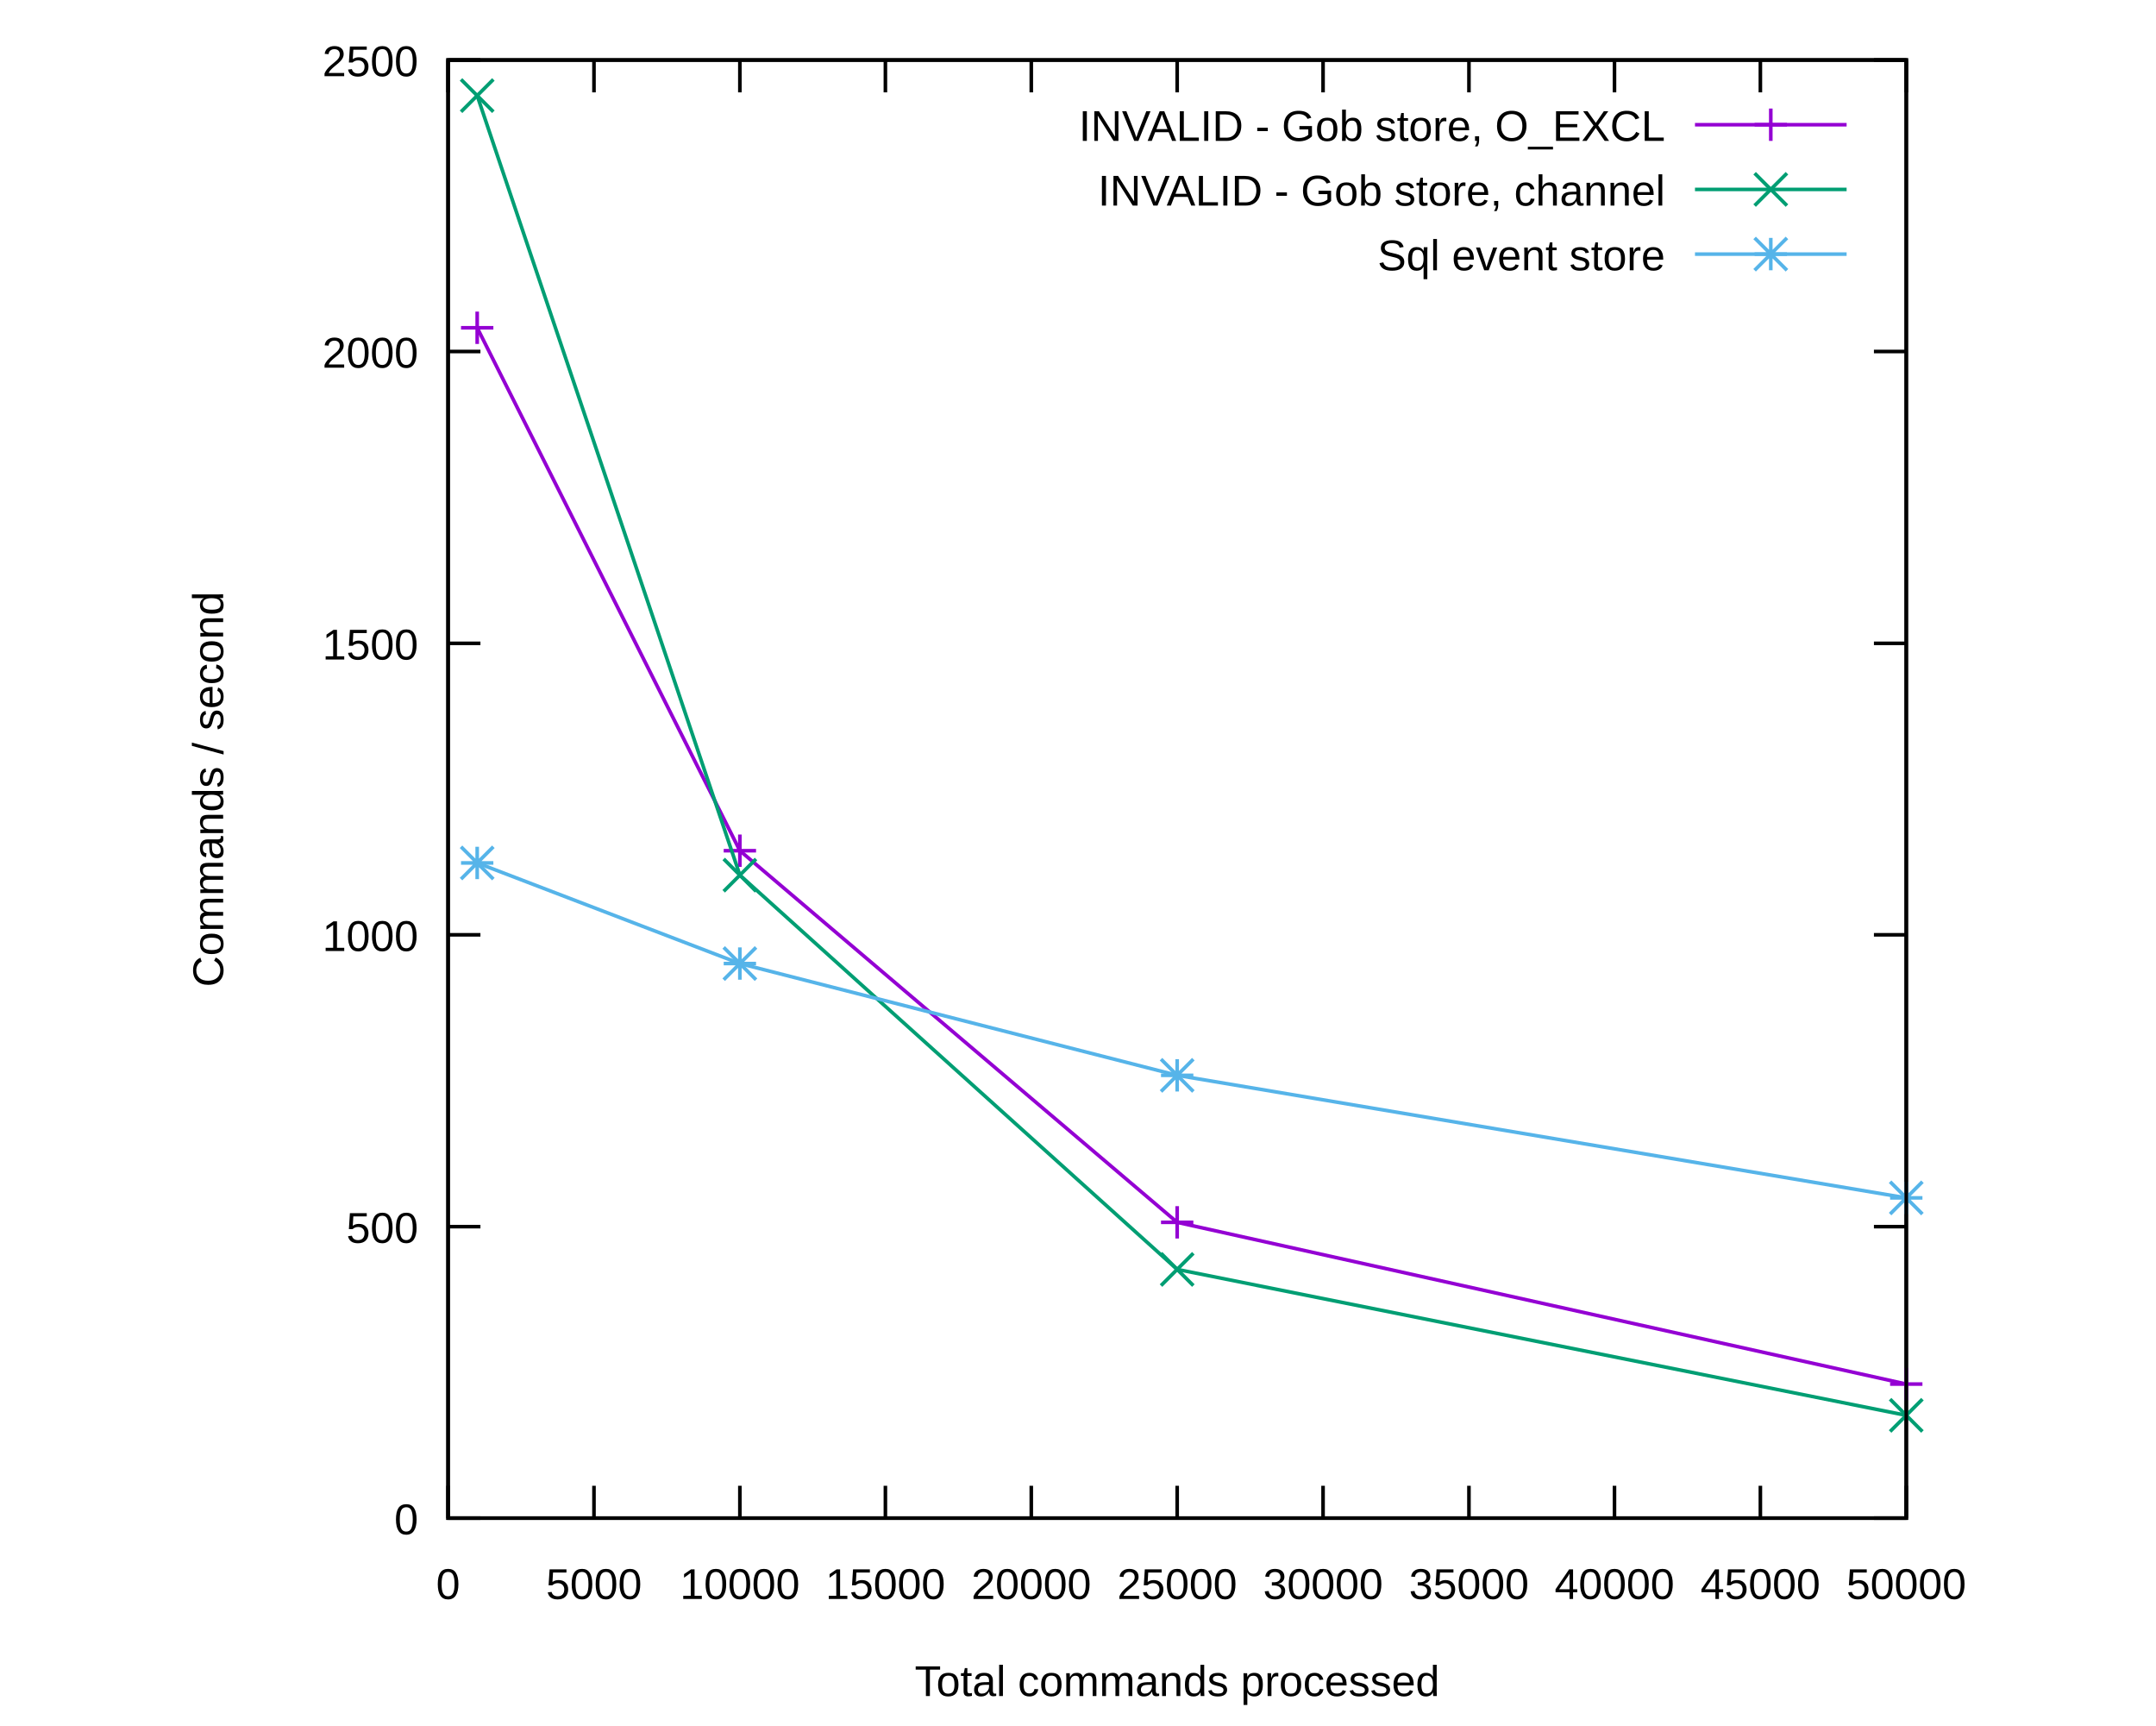
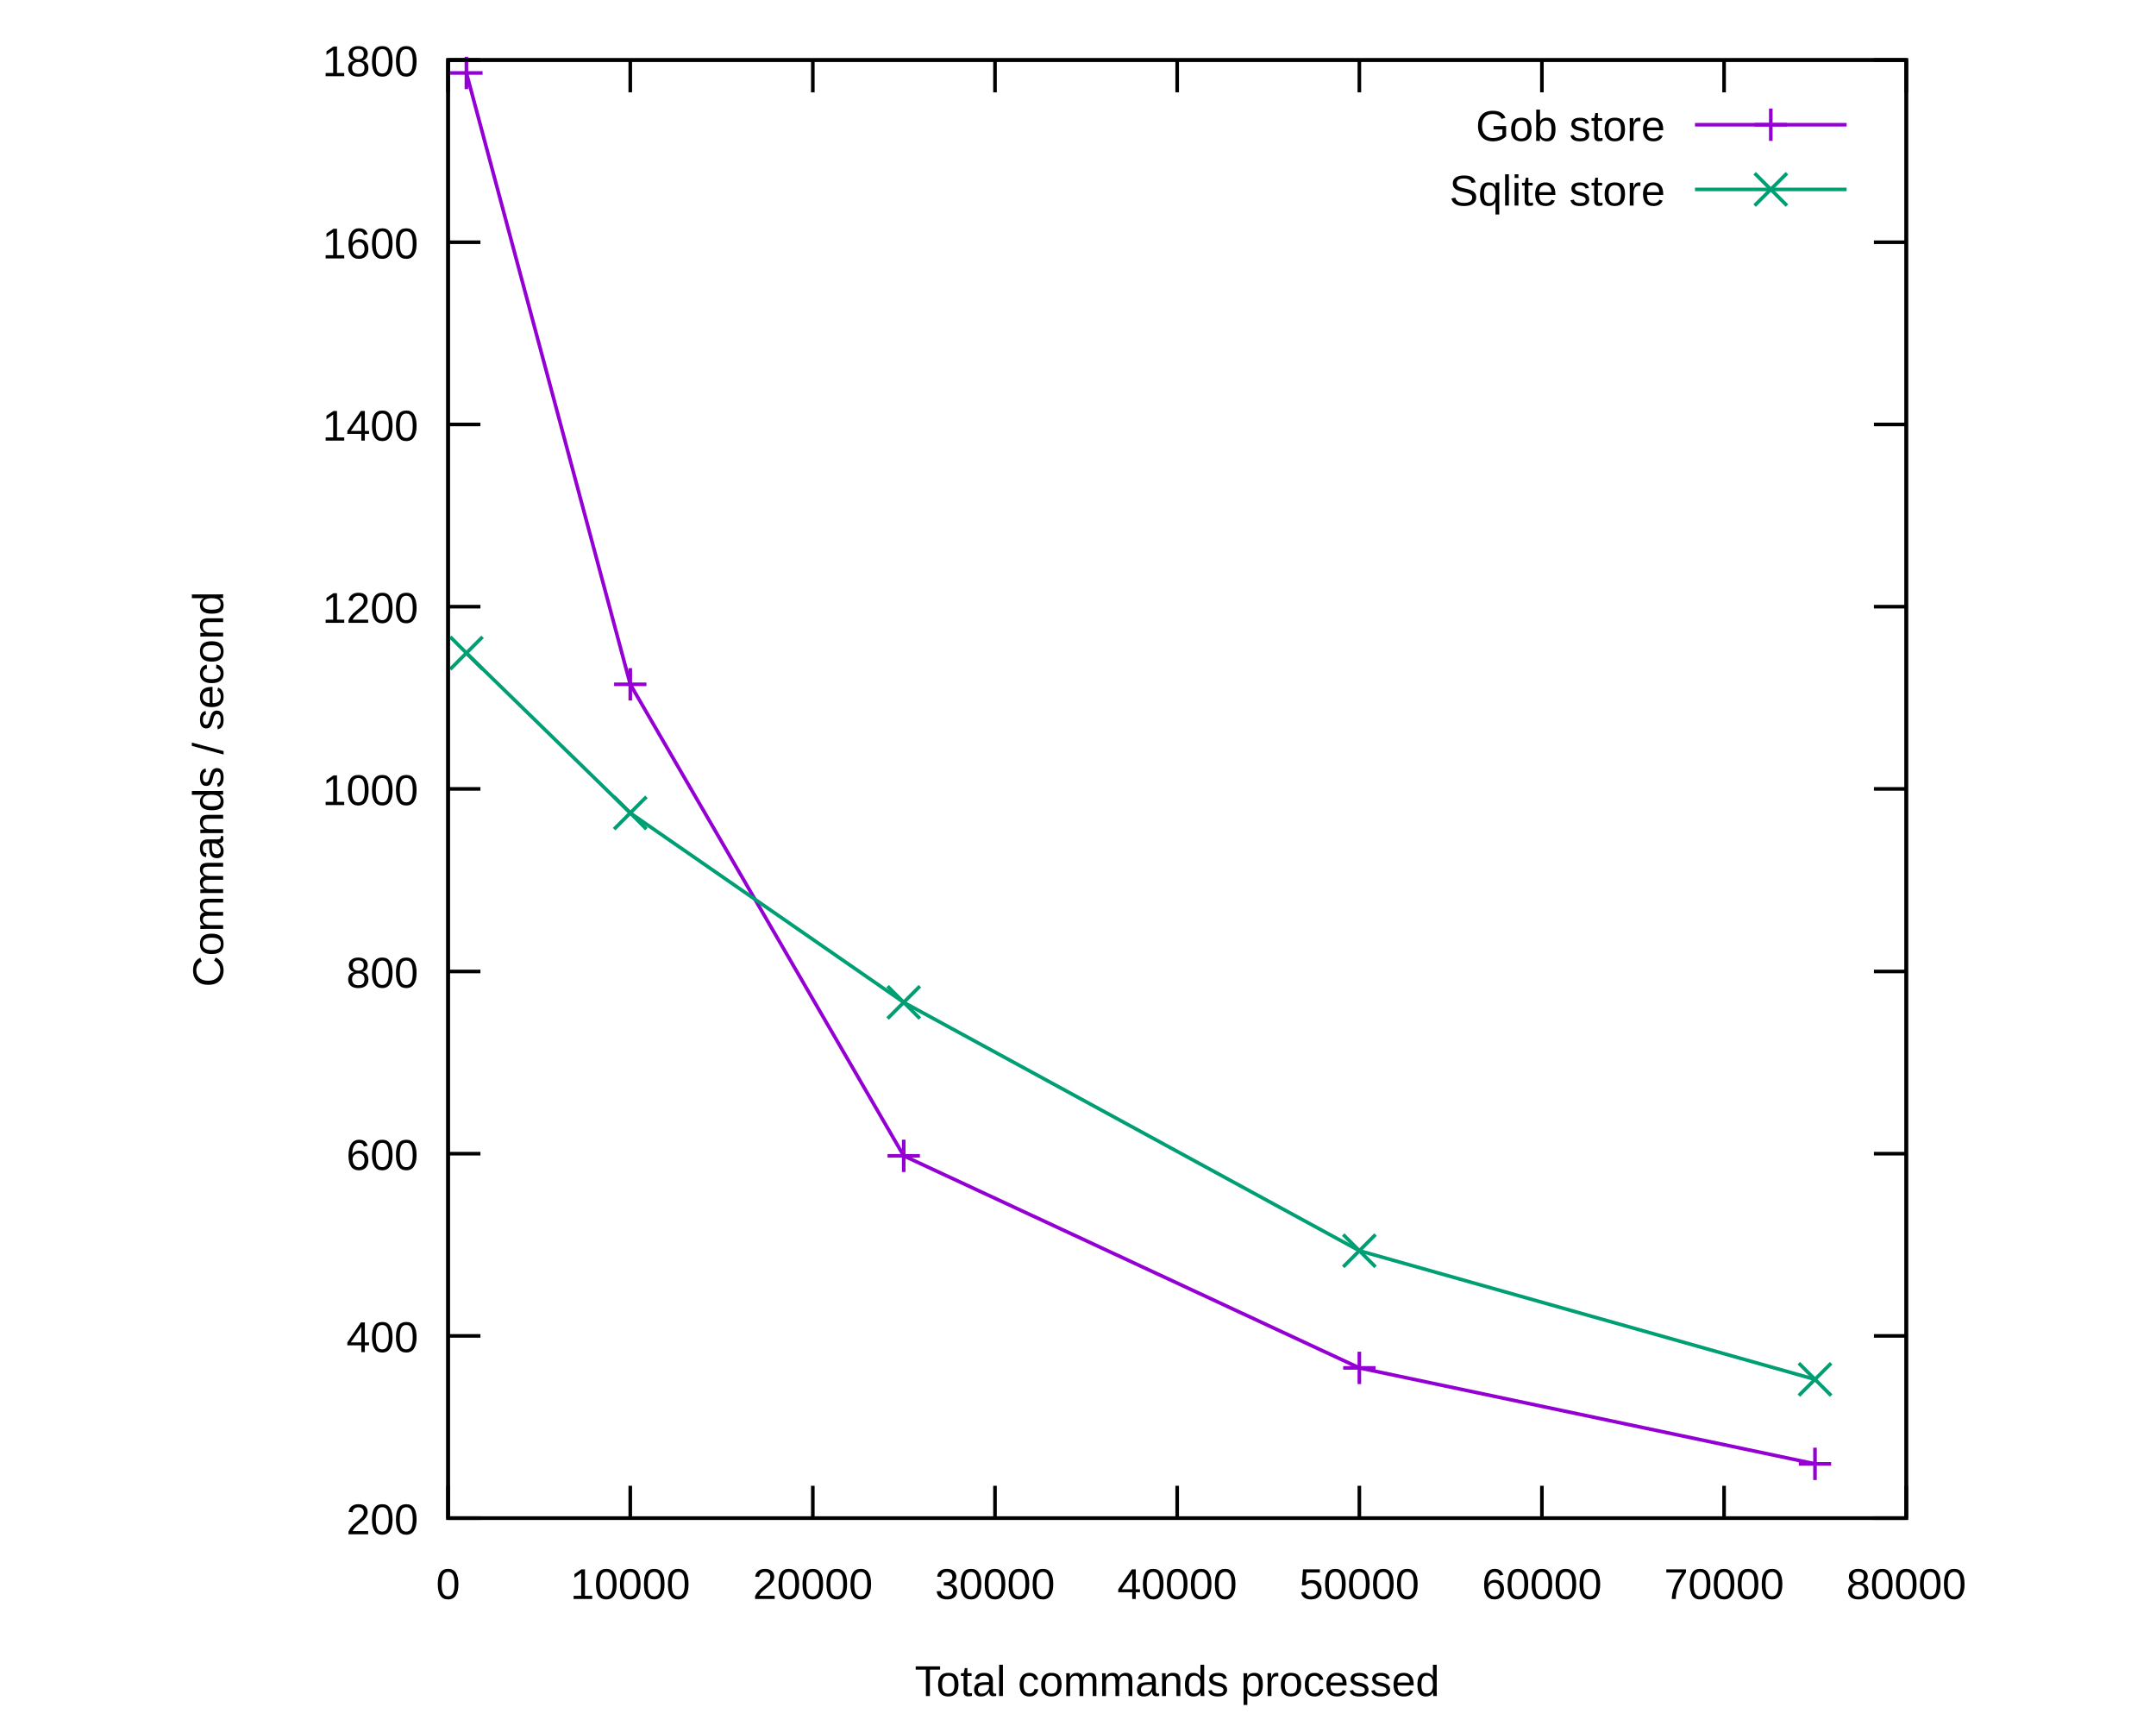
<svg xmlns="http://www.w3.org/2000/svg" xmlns:xlink="http://www.w3.org/1999/xlink" width="600" height="480" viewBox="0 0 600 480">
  <g id="gnuplot_canvas">
    <rect x="0" y="0" width="600" height="480" fill="none" />
    <defs>
      <circle id="gpDot" r="0.5" stroke-width="0.5" />
      <path id="gpPt0" stroke-width="0.222" stroke="currentColor" d="M-1,0 h2 M0,-1 v2" />
      <path id="gpPt1" stroke-width="0.222" stroke="currentColor" d="M-1,-1 L1,1 M1,-1 L-1,1" />
      <path id="gpPt2" stroke-width="0.222" stroke="currentColor" d="M-1,0 L1,0 M0,-1 L0,1 M-1,-1 L1,1 M-1,1 L1,-1" />
      <rect id="gpPt3" stroke-width="0.222" stroke="currentColor" x="-1" y="-1" width="2" height="2" />
      <rect id="gpPt4" stroke-width="0.222" stroke="currentColor" fill="currentColor" x="-1" y="-1" width="2" height="2" />
      <circle id="gpPt5" stroke-width="0.222" stroke="currentColor" cx="0" cy="0" r="1" />
      <use xlink:href="#gpPt5" id="gpPt6" fill="currentColor" stroke="none" />
      <path id="gpPt7" stroke-width="0.222" stroke="currentColor" d="M0,-1.33 L-1.33,0.67 L1.33,0.67 z" />
      <use xlink:href="#gpPt7" id="gpPt8" fill="currentColor" stroke="none" />
      <use xlink:href="#gpPt7" id="gpPt9" stroke="currentColor" transform="rotate(180)" />
      <use xlink:href="#gpPt9" id="gpPt10" fill="currentColor" stroke="none" />
      <use xlink:href="#gpPt3" id="gpPt11" stroke="currentColor" transform="rotate(45)" />
      <use xlink:href="#gpPt11" id="gpPt12" fill="currentColor" stroke="none" />
      <path id="gpPt13" stroke-width="0.222" stroke="currentColor" d="M0,1.330 L1.265,0.411 L0.782,-1.067 L-0.782,-1.076 L-1.265,0.411 z" />
      <use xlink:href="#gpPt13" id="gpPt14" fill="currentColor" stroke="none" />
      <filter id="textbox" filterUnits="objectBoundingBox" x="0" y="0" height="1" width="1">
        <feFlood flood-color="white" flood-opacity="1" result="bgnd" />
        <feComposite in="SourceGraphic" in2="bgnd" operator="atop" />
      </filter>
      <filter id="greybox" filterUnits="objectBoundingBox" x="0" y="0" height="1" width="1">
        <feFlood flood-color="lightgrey" flood-opacity="1" result="grey" />
        <feComposite in="SourceGraphic" in2="grey" operator="atop" />
      </filter>
    </defs>
    <g fill="none" color="white" stroke="currentColor" stroke-width="1.00" stroke-linecap="butt" stroke-linejoin="miter">
</g>
    <g fill="none" color="black" stroke="currentColor" stroke-width="1.00" stroke-linecap="butt" stroke-linejoin="miter">
      <path stroke="black" d="M124.7,422.4 L133.7,422.4 M530.5,422.4 L521.5,422.4  " />
      <g transform="translate(116.4,426.9)" stroke="none" fill="black" font-family="Arial" font-size="12.00" text-anchor="end">
        <text>
-           <tspan font-family="Arial"> 0</tspan>
-         </text>
-       </g>
-     </g>
-     <g fill="none" color="black" stroke="currentColor" stroke-width="1.00" stroke-linecap="butt" stroke-linejoin="miter">
-       <path stroke="black" d="M124.7,341.3 L133.7,341.3 M530.5,341.3 L521.5,341.3  " />
-       <g transform="translate(116.4,345.8)" stroke="none" fill="black" font-family="Arial" font-size="12.00" text-anchor="end">
-         <text>
-           <tspan font-family="Arial"> 500</tspan>
-         </text>
-       </g>
-     </g>
-     <g fill="none" color="black" stroke="currentColor" stroke-width="1.00" stroke-linecap="butt" stroke-linejoin="miter">
-       <path stroke="black" d="M124.7,260.1 L133.7,260.1 M530.5,260.1 L521.5,260.1  " />
-       <g transform="translate(116.4,264.6)" stroke="none" fill="black" font-family="Arial" font-size="12.00" text-anchor="end">
+           <tspan font-family="Arial"> 200</tspan>
+         </text>
+       </g>
+     </g>
+     <g fill="none" color="black" stroke="currentColor" stroke-width="1.00" stroke-linecap="butt" stroke-linejoin="miter">
+       <path stroke="black" d="M124.7,371.7 L133.7,371.7 M530.5,371.7 L521.5,371.7  " />
+       <g transform="translate(116.4,376.2)" stroke="none" fill="black" font-family="Arial" font-size="12.00" text-anchor="end">
+         <text>
+           <tspan font-family="Arial"> 400</tspan>
+         </text>
+       </g>
+     </g>
+     <g fill="none" color="black" stroke="currentColor" stroke-width="1.00" stroke-linecap="butt" stroke-linejoin="miter">
+       <path stroke="black" d="M124.7,321.0 L133.7,321.0 M530.5,321.0 L521.5,321.0  " />
+       <g transform="translate(116.4,325.5)" stroke="none" fill="black" font-family="Arial" font-size="12.00" text-anchor="end">
+         <text>
+           <tspan font-family="Arial"> 600</tspan>
+         </text>
+       </g>
+     </g>
+     <g fill="none" color="black" stroke="currentColor" stroke-width="1.00" stroke-linecap="butt" stroke-linejoin="miter">
+       <path stroke="black" d="M124.7,270.3 L133.7,270.3 M530.5,270.3 L521.5,270.3  " />
+       <g transform="translate(116.4,274.8)" stroke="none" fill="black" font-family="Arial" font-size="12.00" text-anchor="end">
+         <text>
+           <tspan font-family="Arial"> 800</tspan>
+         </text>
+       </g>
+     </g>
+     <g fill="none" color="black" stroke="currentColor" stroke-width="1.00" stroke-linecap="butt" stroke-linejoin="miter">
+       <path stroke="black" d="M124.7,219.5 L133.7,219.5 M530.5,219.5 L521.5,219.5  " />
+       <g transform="translate(116.4,224.0)" stroke="none" fill="black" font-family="Arial" font-size="12.00" text-anchor="end">
        <text>
          <tspan font-family="Arial"> 1000</tspan>
        </text>
      </g>
    </g>
    <g fill="none" color="black" stroke="currentColor" stroke-width="1.00" stroke-linecap="butt" stroke-linejoin="miter">
-       <path stroke="black" d="M124.7,179.0 L133.7,179.0 M530.5,179.0 L521.5,179.0  " />
-       <g transform="translate(116.4,183.5)" stroke="none" fill="black" font-family="Arial" font-size="12.00" text-anchor="end">
-         <text>
-           <tspan font-family="Arial"> 1500</tspan>
-         </text>
-       </g>
-     </g>
-     <g fill="none" color="black" stroke="currentColor" stroke-width="1.00" stroke-linecap="butt" stroke-linejoin="miter">
-       <path stroke="black" d="M124.7,97.8 L133.7,97.8 M530.5,97.8 L521.5,97.8  " />
-       <g transform="translate(116.4,102.3)" stroke="none" fill="black" font-family="Arial" font-size="12.00" text-anchor="end">
-         <text>
-           <tspan font-family="Arial"> 2000</tspan>
+       <path stroke="black" d="M124.7,168.8 L133.7,168.8 M530.5,168.8 L521.5,168.8  " />
+       <g transform="translate(116.4,173.3)" stroke="none" fill="black" font-family="Arial" font-size="12.00" text-anchor="end">
+         <text>
+           <tspan font-family="Arial"> 1200</tspan>
+         </text>
+       </g>
+     </g>
+     <g fill="none" color="black" stroke="currentColor" stroke-width="1.00" stroke-linecap="butt" stroke-linejoin="miter">
+       <path stroke="black" d="M124.7,118.1 L133.7,118.1 M530.5,118.1 L521.5,118.1  " />
+       <g transform="translate(116.4,122.6)" stroke="none" fill="black" font-family="Arial" font-size="12.00" text-anchor="end">
+         <text>
+           <tspan font-family="Arial"> 1400</tspan>
+         </text>
+       </g>
+     </g>
+     <g fill="none" color="black" stroke="currentColor" stroke-width="1.00" stroke-linecap="butt" stroke-linejoin="miter">
+       <path stroke="black" d="M124.7,67.4 L133.7,67.4 M530.5,67.4 L521.5,67.4  " />
+       <g transform="translate(116.4,71.9)" stroke="none" fill="black" font-family="Arial" font-size="12.00" text-anchor="end">
+         <text>
+           <tspan font-family="Arial"> 1600</tspan>
        </text>
      </g>
    </g>
    <g fill="none" color="black" stroke="currentColor" stroke-width="1.00" stroke-linecap="butt" stroke-linejoin="miter">
      <path stroke="black" d="M124.7,16.7 L133.7,16.7 M530.5,16.7 L521.5,16.7  " />
      <g transform="translate(116.4,21.2)" stroke="none" fill="black" font-family="Arial" font-size="12.00" text-anchor="end">
        <text>
-           <tspan font-family="Arial"> 2500</tspan>
+           <tspan font-family="Arial"> 1800</tspan>
        </text>
      </g>
    </g>
    <g fill="none" color="black" stroke="currentColor" stroke-width="1.00" stroke-linecap="butt" stroke-linejoin="miter">
      <path stroke="black" d="M124.7,422.4 L124.7,413.4 M124.7,16.7 L124.7,25.7  " />
      <g transform="translate(124.7,444.9)" stroke="none" fill="black" font-family="Arial" font-size="12.00" text-anchor="middle">
        <text>
          <tspan font-family="Arial"> 0</tspan>
        </text>
      </g>
    </g>
    <g fill="none" color="black" stroke="currentColor" stroke-width="1.00" stroke-linecap="butt" stroke-linejoin="miter">
-       <path stroke="black" d="M165.3,422.4 L165.3,413.4 M165.3,16.7 L165.3,25.7  " />
-       <g transform="translate(165.3,444.9)" stroke="none" fill="black" font-family="Arial" font-size="12.00" text-anchor="middle">
-         <text>
-           <tspan font-family="Arial"> 5000</tspan>
-         </text>
-       </g>
-     </g>
-     <g fill="none" color="black" stroke="currentColor" stroke-width="1.00" stroke-linecap="butt" stroke-linejoin="miter">
-       <path stroke="black" d="M205.9,422.4 L205.9,413.4 M205.9,16.7 L205.9,25.7  " />
-       <g transform="translate(205.9,444.9)" stroke="none" fill="black" font-family="Arial" font-size="12.00" text-anchor="middle">
+       <path stroke="black" d="M175.4,422.4 L175.4,413.4 M175.4,16.7 L175.4,25.7  " />
+       <g transform="translate(175.4,444.9)" stroke="none" fill="black" font-family="Arial" font-size="12.00" text-anchor="middle">
        <text>
          <tspan font-family="Arial"> 10000</tspan>
        </text>
      </g>
    </g>
    <g fill="none" color="black" stroke="currentColor" stroke-width="1.00" stroke-linecap="butt" stroke-linejoin="miter">
-       <path stroke="black" d="M246.4,422.4 L246.4,413.4 M246.4,16.7 L246.4,25.7  " />
-       <g transform="translate(246.4,444.9)" stroke="none" fill="black" font-family="Arial" font-size="12.00" text-anchor="middle">
-         <text>
-           <tspan font-family="Arial"> 15000</tspan>
-         </text>
-       </g>
-     </g>
-     <g fill="none" color="black" stroke="currentColor" stroke-width="1.00" stroke-linecap="butt" stroke-linejoin="miter">
-       <path stroke="black" d="M287.0,422.4 L287.0,413.4 M287.0,16.7 L287.0,25.7  " />
-       <g transform="translate(287.0,444.9)" stroke="none" fill="black" font-family="Arial" font-size="12.00" text-anchor="middle">
+       <path stroke="black" d="M226.2,422.4 L226.2,413.4 M226.2,16.7 L226.2,25.7  " />
+       <g transform="translate(226.2,444.9)" stroke="none" fill="black" font-family="Arial" font-size="12.00" text-anchor="middle">
        <text>
          <tspan font-family="Arial"> 20000</tspan>
+         </text>
+       </g>
+     </g>
+     <g fill="none" color="black" stroke="currentColor" stroke-width="1.00" stroke-linecap="butt" stroke-linejoin="miter">
+       <path stroke="black" d="M276.9,422.4 L276.9,413.4 M276.9,16.7 L276.9,25.7  " />
+       <g transform="translate(276.9,444.9)" stroke="none" fill="black" font-family="Arial" font-size="12.00" text-anchor="middle">
+         <text>
+           <tspan font-family="Arial"> 30000</tspan>
        </text>
      </g>
    </g>
    <g fill="none" color="black" stroke="currentColor" stroke-width="1.00" stroke-linecap="butt" stroke-linejoin="miter">
      <path stroke="black" d="M327.6,422.4 L327.6,413.4 M327.6,16.7 L327.6,25.7  " />
      <g transform="translate(327.6,444.9)" stroke="none" fill="black" font-family="Arial" font-size="12.00" text-anchor="middle">
        <text>
-           <tspan font-family="Arial"> 25000</tspan>
-         </text>
-       </g>
-     </g>
-     <g fill="none" color="black" stroke="currentColor" stroke-width="1.00" stroke-linecap="butt" stroke-linejoin="miter">
-       <path stroke="black" d="M368.2,422.4 L368.2,413.4 M368.2,16.7 L368.2,25.7  " />
-       <g transform="translate(368.2,444.9)" stroke="none" fill="black" font-family="Arial" font-size="12.00" text-anchor="middle">
-         <text>
-           <tspan font-family="Arial"> 30000</tspan>
-         </text>
-       </g>
-     </g>
-     <g fill="none" color="black" stroke="currentColor" stroke-width="1.00" stroke-linecap="butt" stroke-linejoin="miter">
-       <path stroke="black" d="M408.8,422.4 L408.8,413.4 M408.8,16.7 L408.8,25.7  " />
-       <g transform="translate(408.8,444.9)" stroke="none" fill="black" font-family="Arial" font-size="12.00" text-anchor="middle">
-         <text>
-           <tspan font-family="Arial"> 35000</tspan>
-         </text>
-       </g>
-     </g>
-     <g fill="none" color="black" stroke="currentColor" stroke-width="1.00" stroke-linecap="butt" stroke-linejoin="miter">
-       <path stroke="black" d="M449.3,422.4 L449.3,413.4 M449.3,16.7 L449.3,25.7  " />
-       <g transform="translate(449.3,444.9)" stroke="none" fill="black" font-family="Arial" font-size="12.00" text-anchor="middle">
-         <text>
          <tspan font-family="Arial"> 40000</tspan>
        </text>
      </g>
    </g>
    <g fill="none" color="black" stroke="currentColor" stroke-width="1.00" stroke-linecap="butt" stroke-linejoin="miter">
-       <path stroke="black" d="M489.9,422.4 L489.9,413.4 M489.9,16.7 L489.9,25.7  " />
-       <g transform="translate(489.9,444.9)" stroke="none" fill="black" font-family="Arial" font-size="12.00" text-anchor="middle">
-         <text>
-           <tspan font-family="Arial"> 45000</tspan>
+       <path stroke="black" d="M378.3,422.4 L378.3,413.4 M378.3,16.7 L378.3,25.7  " />
+       <g transform="translate(378.3,444.9)" stroke="none" fill="black" font-family="Arial" font-size="12.00" text-anchor="middle">
+         <text>
+           <tspan font-family="Arial"> 50000</tspan>
+         </text>
+       </g>
+     </g>
+     <g fill="none" color="black" stroke="currentColor" stroke-width="1.00" stroke-linecap="butt" stroke-linejoin="miter">
+       <path stroke="black" d="M429.1,422.4 L429.1,413.4 M429.1,16.7 L429.1,25.7  " />
+       <g transform="translate(429.1,444.9)" stroke="none" fill="black" font-family="Arial" font-size="12.00" text-anchor="middle">
+         <text>
+           <tspan font-family="Arial"> 60000</tspan>
+         </text>
+       </g>
+     </g>
+     <g fill="none" color="black" stroke="currentColor" stroke-width="1.00" stroke-linecap="butt" stroke-linejoin="miter">
+       <path stroke="black" d="M479.8,422.4 L479.8,413.4 M479.8,16.7 L479.8,25.7  " />
+       <g transform="translate(479.8,444.9)" stroke="none" fill="black" font-family="Arial" font-size="12.00" text-anchor="middle">
+         <text>
+           <tspan font-family="Arial"> 70000</tspan>
        </text>
      </g>
    </g>
    <g fill="none" color="black" stroke="currentColor" stroke-width="1.00" stroke-linecap="butt" stroke-linejoin="miter">
      <path stroke="black" d="M530.5,422.4 L530.5,413.4 M530.5,16.7 L530.5,25.7  " />
      <g transform="translate(530.5,444.9)" stroke="none" fill="black" font-family="Arial" font-size="12.00" text-anchor="middle">
        <text>
-           <tspan font-family="Arial"> 50000</tspan>
+           <tspan font-family="Arial"> 80000</tspan>
        </text>
      </g>
    </g>
    <g fill="none" color="black" stroke="currentColor" stroke-width="1.00" stroke-linecap="butt" stroke-linejoin="miter">
</g>
    <g fill="none" color="black" stroke="currentColor" stroke-width="1.00" stroke-linecap="butt" stroke-linejoin="miter">
      <path stroke="black" d="M124.7,16.7 L124.7,422.4 L530.5,422.4 L530.5,16.7 L124.7,16.7 Z  " />
    </g>
    <g fill="none" color="black" stroke="currentColor" stroke-width="1.00" stroke-linecap="butt" stroke-linejoin="miter">
      <g transform="translate(62.1,219.6) rotate(270)" stroke="none" fill="black" font-family="Arial" font-size="12.00" text-anchor="middle">
        <text>
          <tspan font-family="Arial">Commands / second</tspan>
        </text>
      </g>
    </g>
    <g fill="none" color="black" stroke="currentColor" stroke-width="1.00" stroke-linecap="butt" stroke-linejoin="miter">
      <g transform="translate(327.6,471.9)" stroke="none" fill="black" font-family="Arial" font-size="12.00" text-anchor="middle">
        <text>
          <tspan font-family="Arial">Total commands processed</tspan>
        </text>
      </g>
    </g>
    <g fill="none" color="black" stroke="currentColor" stroke-width="1.00" stroke-linecap="butt" stroke-linejoin="miter">
</g>
    <g id="gnuplot_plot_1">
      <g fill="none" color="black" stroke="currentColor" stroke-width="1.00" stroke-linecap="butt" stroke-linejoin="miter">
        <g transform="translate(463.4,39.2)" stroke="none" fill="black" font-family="Arial" font-size="12.00" text-anchor="end">
          <text>
-             <tspan font-family="Arial">INVALID - Gob store, O_EXCL</tspan>
+             <tspan font-family="Arial">Gob store</tspan>
          </text>
        </g>
      </g>
      <g fill="none" color="black" stroke="currentColor" stroke-width="1.00" stroke-linecap="butt" stroke-linejoin="miter">
-         <path stroke="rgb(148,   0, 211)" d="M471.7,34.7 L513.9,34.7 M132.8,91.2 L205.9,236.7 L327.6,340.1 L530.5,385.1  " />
-         <use xlink:href="#gpPt0" transform="translate(132.8,91.2) scale(4.50)" color="rgb(148,   0, 211)" />
-         <use xlink:href="#gpPt0" transform="translate(205.9,236.7) scale(4.50)" color="rgb(148,   0, 211)" />
-         <use xlink:href="#gpPt0" transform="translate(327.6,340.1) scale(4.50)" color="rgb(148,   0, 211)" />
-         <use xlink:href="#gpPt0" transform="translate(530.5,385.1) scale(4.50)" color="rgb(148,   0, 211)" />
+         <path stroke="rgb(148,   0, 211)" d="M471.7,34.7 L513.9,34.7 M129.8,20.3 L175.4,190.4 L251.5,321.6 L378.3,380.6 L505.1,407.3  " />
+         <use xlink:href="#gpPt0" transform="translate(129.8,20.3) scale(4.50)" color="rgb(148,   0, 211)" />
+         <use xlink:href="#gpPt0" transform="translate(175.4,190.4) scale(4.50)" color="rgb(148,   0, 211)" />
+         <use xlink:href="#gpPt0" transform="translate(251.5,321.6) scale(4.50)" color="rgb(148,   0, 211)" />
+         <use xlink:href="#gpPt0" transform="translate(378.3,380.6) scale(4.50)" color="rgb(148,   0, 211)" />
+         <use xlink:href="#gpPt0" transform="translate(505.1,407.3) scale(4.50)" color="rgb(148,   0, 211)" />
        <use xlink:href="#gpPt0" transform="translate(492.8,34.7) scale(4.50)" color="rgb(148,   0, 211)" />
      </g>
    </g>
    <g id="gnuplot_plot_2">
      <g fill="none" color="black" stroke="currentColor" stroke-width="1.00" stroke-linecap="butt" stroke-linejoin="miter">
        <g transform="translate(463.4,57.2)" stroke="none" fill="black" font-family="Arial" font-size="12.00" text-anchor="end">
          <text>
-             <tspan font-family="Arial">INVALID - Gob store, channel</tspan>
+             <tspan font-family="Arial">Sqlite store</tspan>
          </text>
        </g>
      </g>
      <g fill="none" color="black" stroke="currentColor" stroke-width="1.00" stroke-linecap="butt" stroke-linejoin="miter">
-         <path stroke="rgb(  0, 158, 115)" d="M471.7,52.7 L513.9,52.7 M132.8,26.6 L205.9,243.5 L327.6,353.2 L530.5,393.8  " />
-         <use xlink:href="#gpPt1" transform="translate(132.8,26.6) scale(4.50)" color="rgb(  0, 158, 115)" />
-         <use xlink:href="#gpPt1" transform="translate(205.9,243.5) scale(4.50)" color="rgb(  0, 158, 115)" />
-         <use xlink:href="#gpPt1" transform="translate(327.6,353.2) scale(4.50)" color="rgb(  0, 158, 115)" />
-         <use xlink:href="#gpPt1" transform="translate(530.5,393.8) scale(4.50)" color="rgb(  0, 158, 115)" />
+         <path stroke="rgb(  0, 158, 115)" d="M471.7,52.7 L513.9,52.7 M129.8,181.7 L175.4,226.2 L251.5,278.9 L378.3,348.0 L505.1,383.8  " />
+         <use xlink:href="#gpPt1" transform="translate(129.8,181.7) scale(4.50)" color="rgb(  0, 158, 115)" />
+         <use xlink:href="#gpPt1" transform="translate(175.4,226.2) scale(4.50)" color="rgb(  0, 158, 115)" />
+         <use xlink:href="#gpPt1" transform="translate(251.5,278.9) scale(4.50)" color="rgb(  0, 158, 115)" />
+         <use xlink:href="#gpPt1" transform="translate(378.3,348.0) scale(4.50)" color="rgb(  0, 158, 115)" />
+         <use xlink:href="#gpPt1" transform="translate(505.1,383.8) scale(4.50)" color="rgb(  0, 158, 115)" />
        <use xlink:href="#gpPt1" transform="translate(492.8,52.7) scale(4.50)" color="rgb(  0, 158, 115)" />
      </g>
    </g>
-     <g id="gnuplot_plot_3">
-       <g fill="none" color="black" stroke="currentColor" stroke-width="1.00" stroke-linecap="butt" stroke-linejoin="miter">
-         <g transform="translate(463.4,75.2)" stroke="none" fill="black" font-family="Arial" font-size="12.00" text-anchor="end">
-           <text>
-             <tspan font-family="Arial">Sql event store</tspan>
-           </text>
-         </g>
-       </g>
-       <g fill="none" color="black" stroke="currentColor" stroke-width="1.00" stroke-linecap="butt" stroke-linejoin="miter">
-         <path stroke="rgb( 86, 180, 233)" d="M471.7,70.7 L513.9,70.7 M132.8,240.1 L205.9,268.1 L327.6,299.2 L530.5,333.3  " />
-         <use xlink:href="#gpPt2" transform="translate(132.8,240.1) scale(4.50)" color="rgb( 86, 180, 233)" />
-         <use xlink:href="#gpPt2" transform="translate(205.9,268.1) scale(4.50)" color="rgb( 86, 180, 233)" />
-         <use xlink:href="#gpPt2" transform="translate(327.6,299.2) scale(4.50)" color="rgb( 86, 180, 233)" />
-         <use xlink:href="#gpPt2" transform="translate(530.5,333.3) scale(4.50)" color="rgb( 86, 180, 233)" />
-         <use xlink:href="#gpPt2" transform="translate(492.8,70.7) scale(4.50)" color="rgb( 86, 180, 233)" />
-       </g>
-     </g>
-     <g fill="none" color="white" stroke="rgb( 86, 180, 233)" stroke-width="2.00" stroke-linecap="butt" stroke-linejoin="miter">
+     <g fill="none" color="white" stroke="rgb(  0, 158, 115)" stroke-width="2.00" stroke-linecap="butt" stroke-linejoin="miter">
</g>
    <g fill="none" color="black" stroke="currentColor" stroke-width="2.00" stroke-linecap="butt" stroke-linejoin="miter">
</g>
    <g fill="none" color="black" stroke="black" stroke-width="1.00" stroke-linecap="butt" stroke-linejoin="miter">
</g>
    <g fill="none" color="black" stroke="currentColor" stroke-width="1.00" stroke-linecap="butt" stroke-linejoin="miter">
      <path stroke="black" d="M124.7,16.7 L124.7,422.4 L530.5,422.4 L530.5,16.7 L124.7,16.7 Z  " />
    </g>
    <g fill="none" color="black" stroke="currentColor" stroke-width="1.00" stroke-linecap="butt" stroke-linejoin="miter">
</g>
  </g>
</svg>
